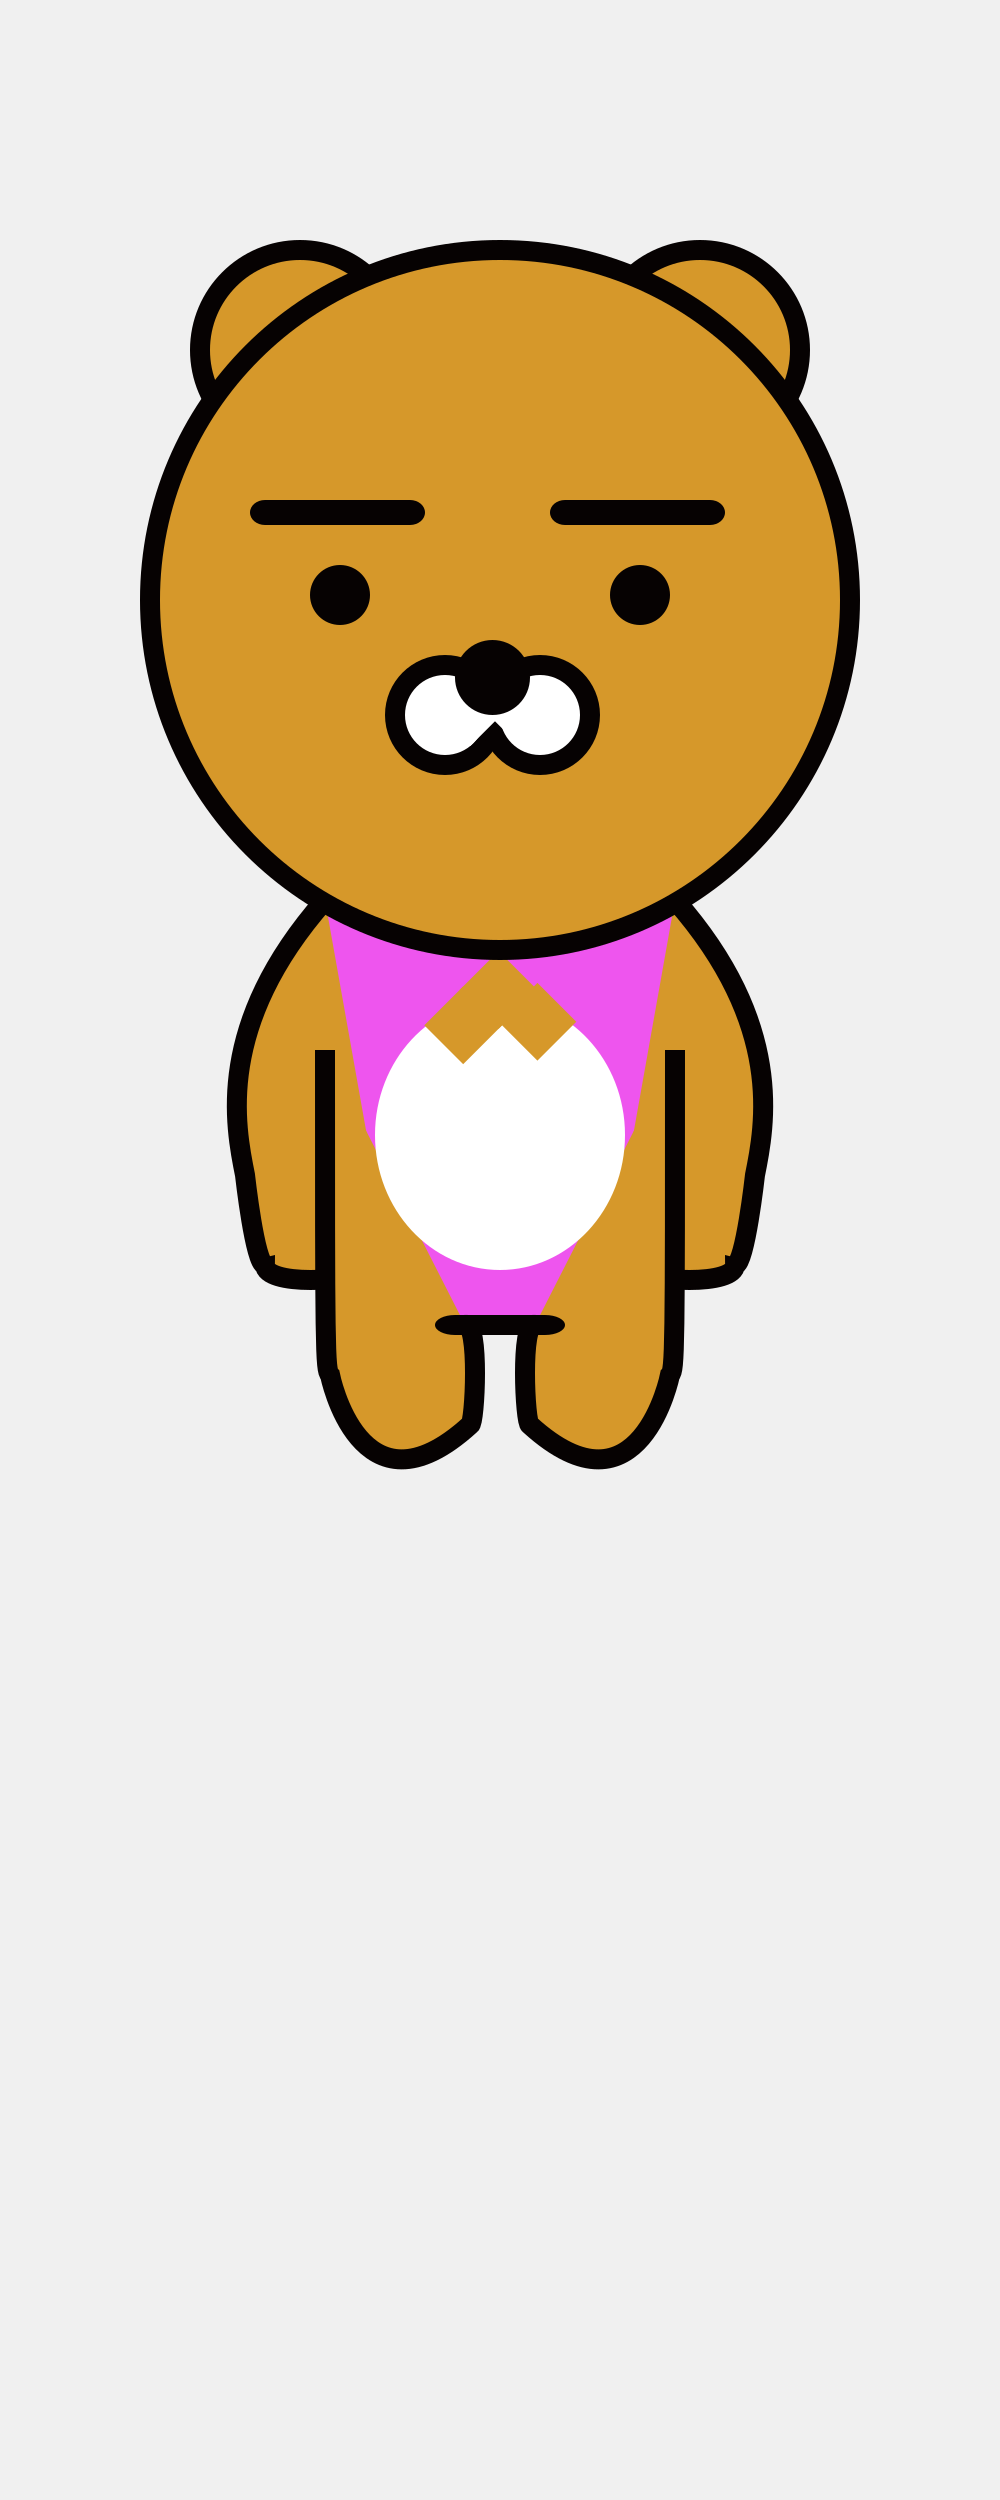
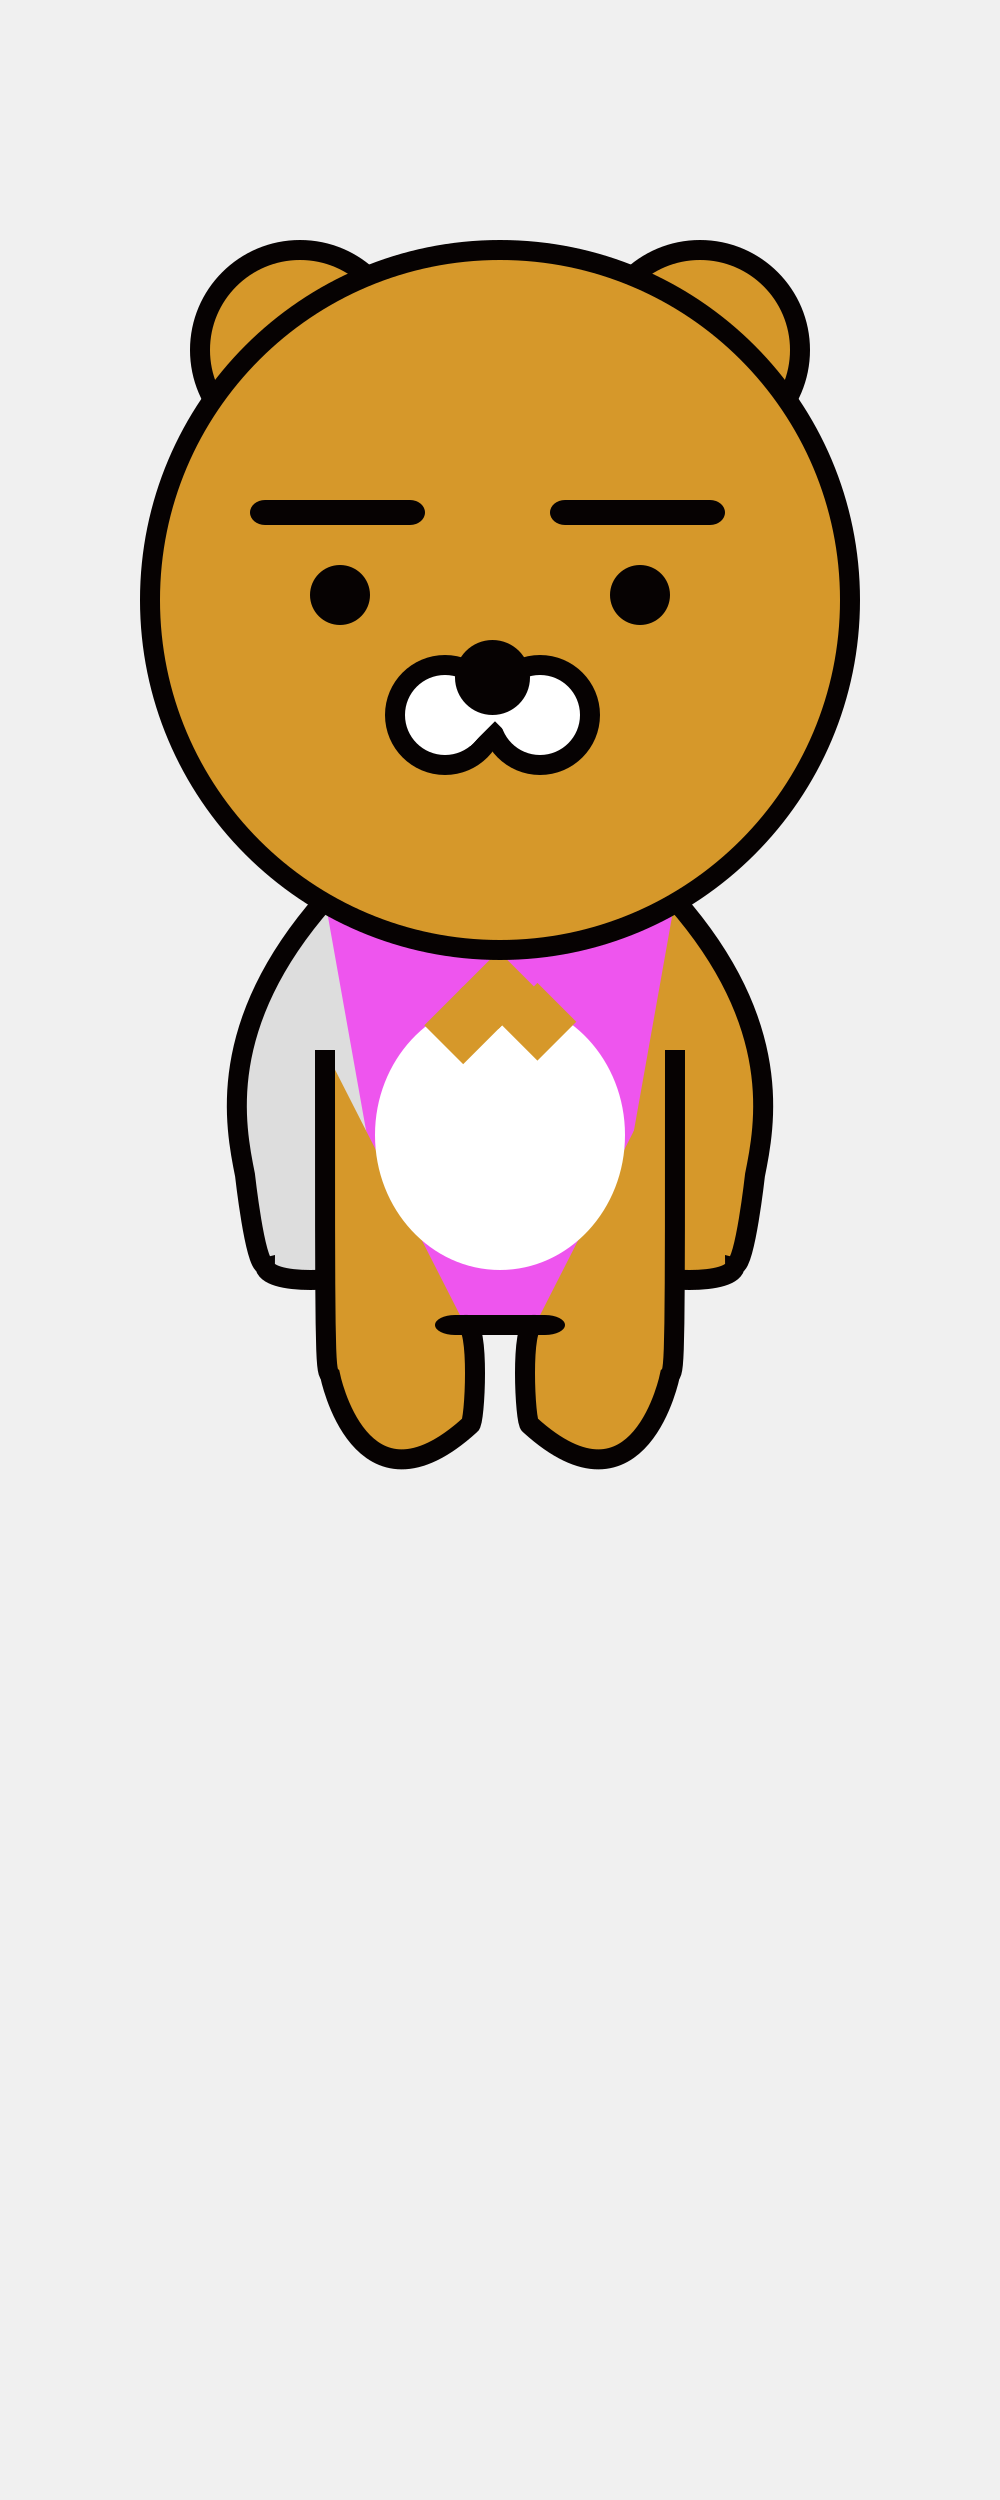
<svg xmlns="http://www.w3.org/2000/svg" id="mySvg" width="200" height="500">
  <g>
    <rect x="65" y="180" width="70" height="85" fill="#e5e" />
-     <path d="M65 180      C43 205 47 225 49 235      C49 235 51 253 53 253      C53 257 69 257 78 253      " fill="#d6982a" stroke="#060202" stroke-width="4" />
+     <path d="M65 180      C43 205 47 225 49 235      C49 235 51 253 53 253      C53 257 69 257 78 253      " fill="#dddddd" stroke="#060202" stroke-width="4" />
    <path d="M135 180      C157 205 153 225 151 235      C151 235 149 253 147 253      C147 257 131 257 122 253      " fill="#d6982a" stroke="#060202" stroke-width="4" />
    <path d="M65 210      C65 270 65 274 66 275      C66 275 72 305 94 285      C95 285 96 264 93 265      " fill="#d6982a" stroke="#060202" stroke-width="4" />
    <path d="M135 210      C135 270 135 274 134 275      C134 275 128 305 106 285      C105 285 104 264 107 265      " fill="#d6982a" stroke="#060202" stroke-width="4" />
    <rect x="87" y="263" rx="4" ry="4" width="26" height="4" fill="#060202" />
    <ellipse cx="100" cy="227" rx="25" ry="27" fill="#fff" />
    <g transform="rotate(45)">
      <rect x="205" y="74" width="11" height="11" fill="#d6982a" />
      <rect x="215" y="63" width="11" height="11" fill="#d6982a" />
      <rect x="205" y="64" width="11" height="11" fill="#d6982a" />
    </g>
  </g>
  <circle class="ears" r="20" cx="60" cy="70" fill="#d6982a" stroke="#060202" stroke-width="4" />
  <circle class="ears" r="20" cx="140" cy="70" fill="#d6982a" stroke="#060202" stroke-width="4" />
  <circle r="70" cx="100" cy="120" stroke="#060202" stroke-width="4" fill="#d6982a" />
  <rect width="35" height="5" rx="3" ry="3" fill="#060202" x="50" y="100" stroke-width="5" />
  <rect width="35" height="5" rx="3" ry="3" fill="#060202" x="110" y="100" stroke-width="5" />
  <circle class="eyes" r="6" cx="68" cy="119" fill="#060202" />
  <circle class="eyes" r="6" cx="128" cy="119" fill="#060202" />
  <rect class="nose" width="20" height="20" x="79" y="133" rx="30" ry="20" stroke="#060202" stroke-width="4" fill="#fff" />
  <rect class="nose" width="20" height="20" x="98" y="133" rx="30" ry="20" stroke="#060202" stroke-width="4" fill="#fff" />
  <rect width="10" height="10" x="162" y="29" fill="#fff" transform="rotate(45)" />
  <rect width="10" height="10" x="169" y="22" fill="#fff" transform="rotate(45)" />
  <rect class="nose" width="15" height="15" x="91" y="128" rx="30" ry="20" fill="#060202" />
</svg>
